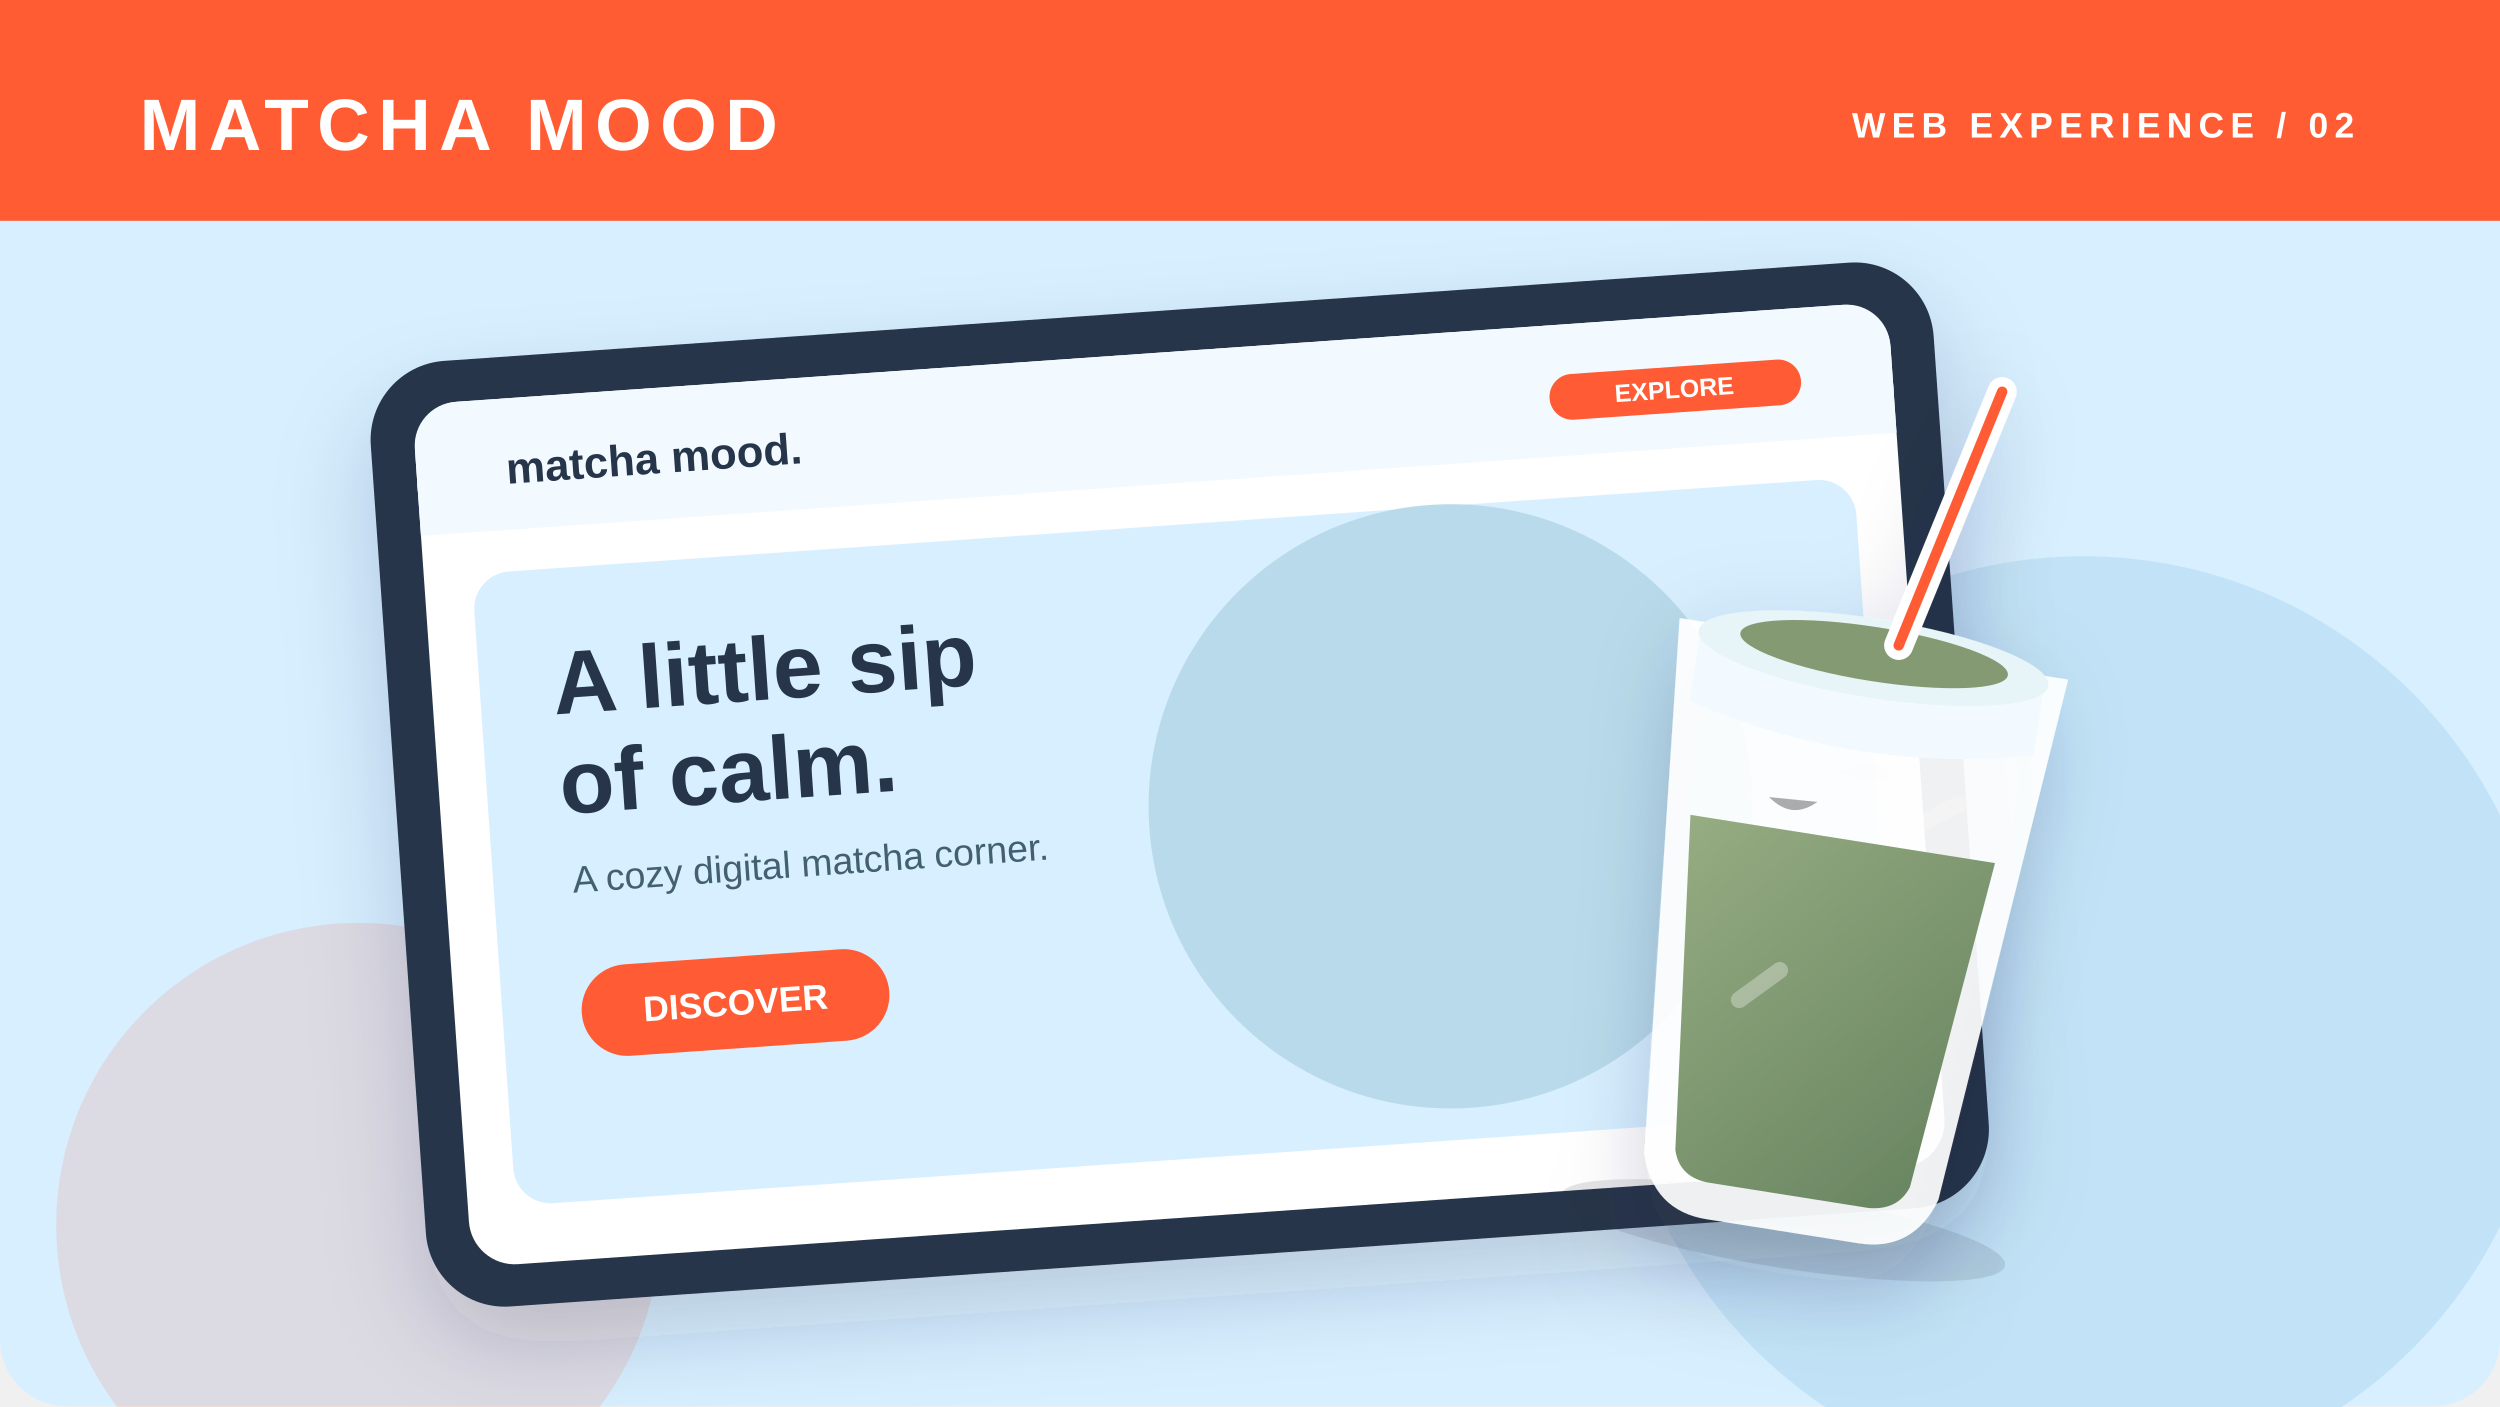
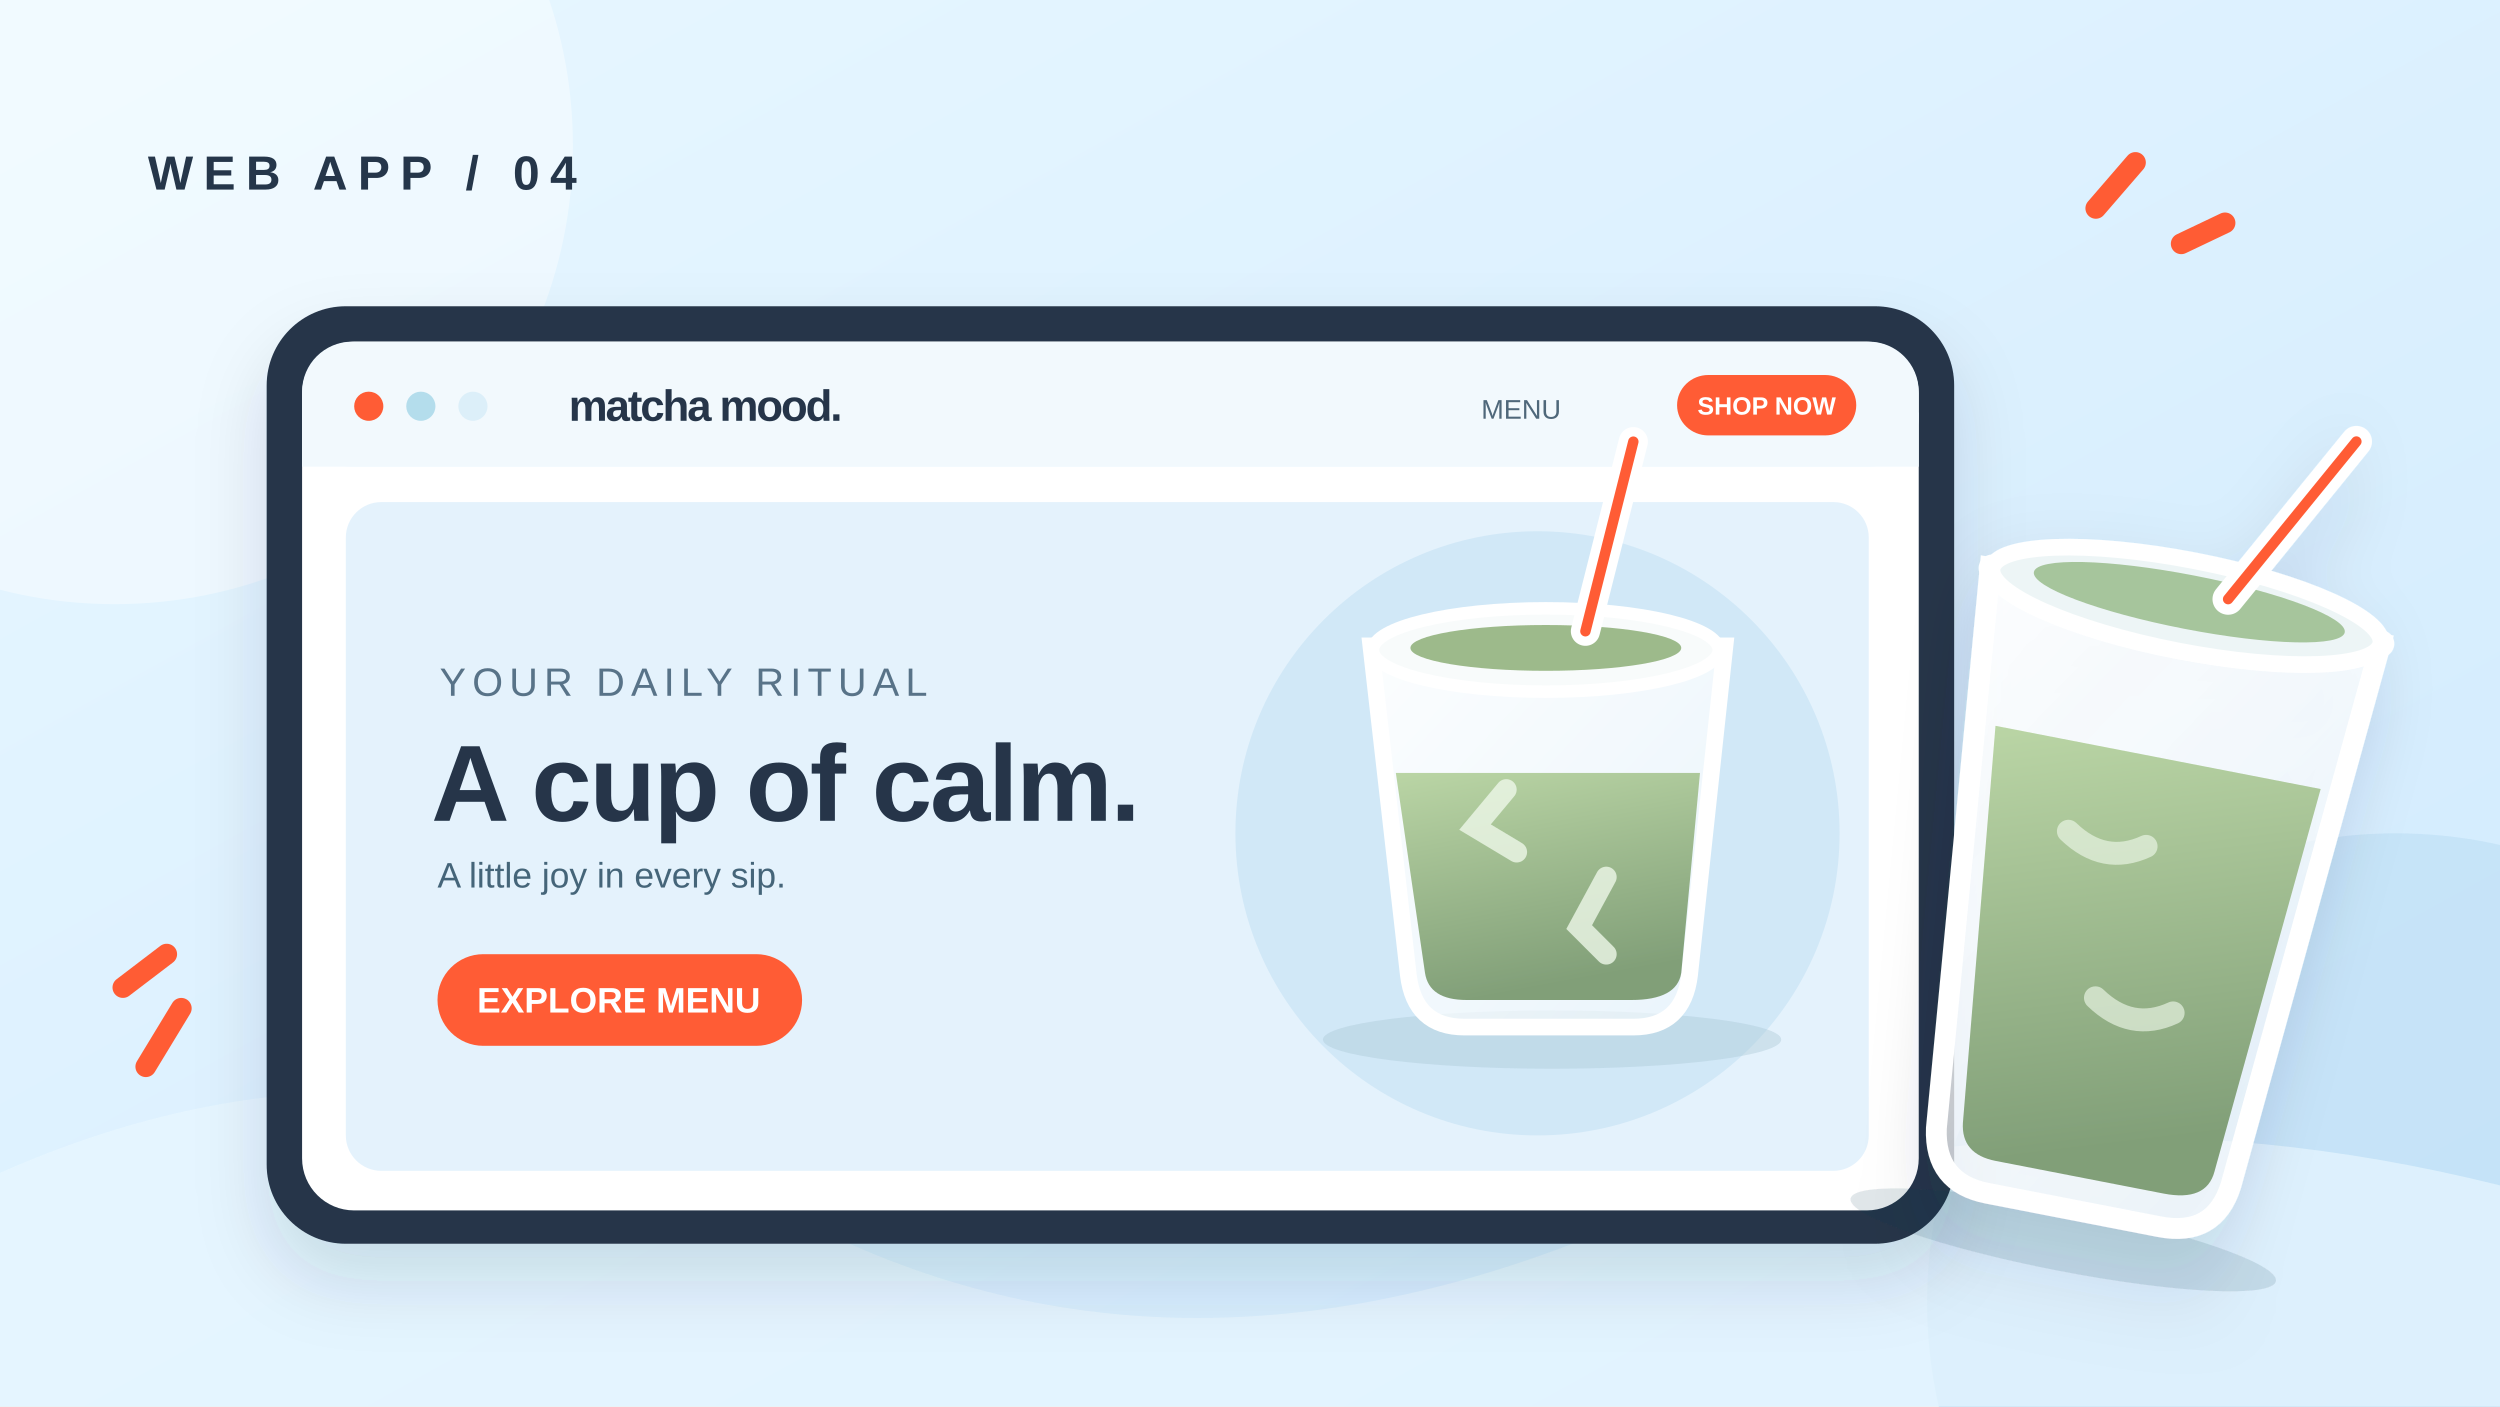
- <svg xmlns="http://www.w3.org/2000/svg" width="1200" height="675" viewBox="0 0 1200 675" role="img" aria-label="MATCHA MOOD — tablet storefront and matcha drink design">
+ <svg xmlns="http://www.w3.org/2000/svg" width="1200" height="675" viewBox="0 0 1200 675" role="img" aria-label="MATCHA MOOD — fresh pastel storefront displayed in a blue tablet alongside an iced matcha cup">
  <defs>
-     <filter id="shadow" x="-30%" y="-40%" width="170%" height="190%">
-       <feDropShadow dx="0" dy="19" stdDeviation="22" flood-color="#25364A" flood-opacity=".18" />
+     <linearGradient id="bg" x1="0" y1="0" x2="1" y2="1">
+       <stop stop-color="#E8F7FF" />
+       <stop offset="1" stop-color="#D0EAFE" />
+     </linearGradient>
+     <linearGradient id="matcha" x1="0" y1="0" x2=".25" y2="1">
+       <stop stop-color="#BAD5A5" />
+       <stop offset="1" stop-color="#819F78" />
+     </linearGradient>
+     <linearGradient id="glass" x1="0" y1="0" x2="1" y2="1">
+       <stop stop-color="#FFFFFF" stop-opacity=".93" />
+       <stop offset="1" stop-color="#FFFFFF" stop-opacity=".52" />
+     </linearGradient>
+     <filter id="shadow" x="-30%" y="-30%" width="160%" height="170%">
+       <feDropShadow dx="0" dy="18" stdDeviation="17" flood-color="#25364A" flood-opacity=".13" />
    </filter>
-     <linearGradient id="matcha" x1="0" y1="0" x2="1" y2="1">
-       <stop stop-color="#96AC82" />
-       <stop offset="1" stop-color="#66835F" />
-     </linearGradient>
  </defs>
-   <rect width="1200" height="675" rx="32" fill="#D7EFFF" />
-   <path d="M0 0H1200V106H0Z" fill="#FF5C34" />
-   <text x="67" y="72" fill="#FFFFFF" font-size="35" font-weight="800" letter-spacing="4" font-family="Arial,sans-serif">MATCHA MOOD</text>
-   <text x="1130" y="66" text-anchor="end" fill="#FFFFFF" font-size="17" font-weight="700" letter-spacing="3" font-family="Arial,sans-serif">WEB EXPERIENCE / 02</text>
-   <circle cx="1000" cy="490" r="223" fill="#C2E3F7" />
-   <circle cx="172" cy="588" r="145" fill="#FF5C34" opacity=".14" />
-   <g filter="url(#shadow)" transform="rotate(-4 553 373)">
-     <rect x="190" y="150" width="752" height="455" rx="38" fill="#25364A" />
-     <rect x="211" y="170" width="710" height="415" rx="22" fill="#FFFFFF" />
-     <rect x="211" y="170" width="710" height="63" rx="21" fill="#F3FAFF" />
-     <path d="M211 208H921V233H211Z" fill="#F3FAFF" />
-     <text x="254" y="211" fill="#25364A" font-family="Arial,sans-serif" font-weight="900" font-size="21">matcha mood.</text>
-     <rect x="756" y="194" width="121" height="22" rx="11" fill="#FF5C34" />
-     <text x="816" y="209" text-anchor="middle" fill="#FFFFFF" font-family="Arial,sans-serif" font-size="12" font-weight="700">EXPLORE</text>
-     <rect x="234" y="253" width="665" height="304" rx="18" fill="#D7EFFF" />
-     <circle cx="695" cy="397" r="145" fill="#B8DAEA" />
-     <text x="269" y="323" fill="#25364A" font-size="43" font-family="Arial,sans-serif" font-weight="900">A little sip</text>
-     <text x="269" y="371" fill="#25364A" font-size="43" font-family="Arial,sans-serif" font-weight="900">of calm.</text>
-     <text x="272" y="409" fill="#436070" font-family="Arial,sans-serif" font-size="18">A cozy digital matcha corner.</text>
-     <rect x="272" y="445" width="148" height="44" rx="22" fill="#FF5C34" />
-     <text x="346" y="473" text-anchor="middle" fill="#FFFFFF" font-size="17" font-family="Arial,sans-serif" font-weight="700">DISCOVER</text>
+   <rect width="1200" height="675" fill="url(#bg)" />
+   <circle cx="55" cy="70" r="220" fill="#FFFFFF" opacity=".4" />
+   <circle cx="1150" cy="625" r="225" fill="#BEDFF5" opacity=".65" />
+   <path d="M0 563q192-85 370 15t390 17 440-26v106H0Z" fill="#EAF8FF" opacity=".65" />
+   <text x="71" y="91" font-family="Arial,sans-serif" font-size="23" font-weight="800" letter-spacing="5" fill="#25364A">WEB APP / 04</text>
+   <g filter="url(#shadow)">
+     <rect x="128" y="147" width="810" height="450" rx="38" fill="#25364A" />
+     <rect x="145" y="164" width="776" height="417" rx="25" fill="#FFFFFF" />
+     <rect x="145" y="164" width="776" height="60" rx="24" fill="#F2F9FD" />
+     <path d="M145 198H921V224H145Z" fill="#F2F9FD" />
+     <circle cx="177" cy="195" r="7" fill="#FF5C34" />
+     <circle cx="202" cy="195" r="7" fill="#B4DDEC" />
+     <circle cx="227" cy="195" r="7" fill="#DCEFF9" />
+     <text x="273" y="202" font-size="21" font-family="Arial,sans-serif" font-weight="900" letter-spacing="-1" fill="#25364A">matcha mood.</text>
+     <text x="711" y="201" font-family="Arial,sans-serif" font-size="13" fill="#4F677A">MENU</text>
+     <rect x="805" y="180" width="86" height="29" rx="15" fill="#FF5C34" />
+     <text x="848" y="199" text-anchor="middle" font-size="12" font-family="Arial,sans-serif" font-weight="800" fill="#FFFFFF">SHOP NOW</text>
+     <rect x="166" y="241" width="731" height="321" rx="17" fill="#E4F2FC" />
+     <circle cx="738" cy="400" r="145" fill="#D1E8F7" />
+     <text x="211" y="334" font-family="Arial,sans-serif" font-size="19" fill="#597388" letter-spacing="3">YOUR DAILY RITUAL</text>
+     <text x="207" y="394" font-family="Arial,sans-serif" font-size="52" font-weight="900" letter-spacing="-1" fill="#25364A">A cup of calm.</text>
+     <text x="210" y="426" font-size="17" font-family="Arial,sans-serif" fill="#456579">A little joy in every sip.</text>
+     <rect x="210" y="458" width="175" height="44" rx="22" fill="#FF5C34" />
+     <text x="297" y="486" font-family="Arial,sans-serif" text-anchor="middle" font-size="17" font-weight="800" fill="#FFFFFF">EXPLORE MENU</text>
+     <g transform="translate(626 266)">
+       <ellipse cx="119" cy="233" rx="110" ry="14" fill="#A9C7D5" opacity=".4" />
+       <path d="M32 44H202L185 202Q182 227 158 227H77Q53 227 50 202Z" fill="url(#glass)" stroke="#FFFFFF" stroke-width="8" />
+       <path d="M44 105H190L181 201Q179 214 157 214H78Q60 214 58 201Z" fill="url(#matcha)" />
+       <path d="M37 46H197" stroke="#F4FFFB" stroke-width="9" stroke-linecap="round" />
+       <path d="M97 113l-15 18 20 12M145 155l-13 24 13 13" fill="none" stroke="#EDF7E8" stroke-width="10" stroke-linecap="round" opacity=".8" />
+       <ellipse cx="116" cy="46" rx="83" ry="20" fill="#F8FBFB" stroke="#FFFFFF" stroke-width="6" />
+       <ellipse cx="116" cy="45" rx="65" ry="11" fill="#9DBA8B" />
+       <path d="M135 37L158 -54" stroke="#FFFFFF" stroke-width="14" stroke-linecap="round" />
+       <path d="M135 37L158 -54" stroke="#FF5C34" stroke-width="5" stroke-linecap="round" />
+     </g>
  </g>
-   <g filter="url(#shadow)" transform="translate(745 270) rotate(9 120 160)">
-     <ellipse cx="136" cy="320" rx="108" ry="18" fill="#25364A" opacity=".13" />
-     <path d="M46 42H225L203 293Q196 316 173 316H99Q76 316 69 293Z" fill="#FFFFFF" opacity=".92" stroke="#FFFFFF" stroke-width="9" />
-     <path d="M61 130H209L193 290Q189 302 175 303H98Q83 303 79 290Z" fill="url(#matcha)" />
-     <path d="M52 42Q136 12 219 42V76Q137 98 52 76Z" fill="#F3FAFF" />
-     <ellipse cx="136" cy="42" rx="85" ry="19" fill="#E7F4F8" />
-     <ellipse cx="136" cy="40" rx="65" ry="13" fill="#849A73" />
-     <path d="M147 34L177 -94" stroke="#FFFFFF" stroke-width="14" stroke-linecap="round" />
-     <path d="M147 34L177 -94" stroke="#FF5C34" stroke-width="5" stroke-linecap="round" />
-     <path d="M91 116Q110 133 126 114M168 119L187 105M98 214L115 197" stroke="#FFFFFF" opacity=".32" stroke-width="8" stroke-linecap="round" />
+   <g transform="translate(962 175) rotate(11)" filter="url(#shadow)">
+     <ellipse cx="108" cy="407" rx="104" ry="15" fill="#25364A" opacity=".12" />
+     <path d="M12 97H203L182 366Q179 392 152 392H68Q42 392 38 366Z" fill="url(#glass)" stroke="#FFFFFF" stroke-width="10" />
+     <path d="M29 171H188L173 361Q172 376 151 376H69Q52 376 50 361Z" fill="url(#matcha)" />
+     <path d="M13 97H203" stroke="#FFFFFF" stroke-width="13" stroke-linecap="round" />
+     <ellipse cx="108" cy="97" rx="95" ry="22" fill="#EDF5F6" stroke="#FFFFFF" stroke-width="8" />
+     <ellipse cx="109" cy="95" rx="76" ry="13" fill="#A6C59C" />
+     <path d="M127 90L173 4" stroke="#FFFFFF" stroke-width="15" stroke-linecap="round" />
+     <path d="M127 90L173 4" stroke="#FF5C34" stroke-width="5" stroke-linecap="round" />
+     <path d="M73 214q20 13 38 0M101 290q20 13 38 0" fill="none" stroke="#EDF7E8" stroke-width="11" opacity=".65" stroke-linecap="round" />
  </g>
+   <path d="m1006 100 19-22m22 39 21-10M80 458l-21 16m28 10-17 28" fill="none" stroke="#FF5C34" stroke-width="10" stroke-linecap="round" />
</svg>
